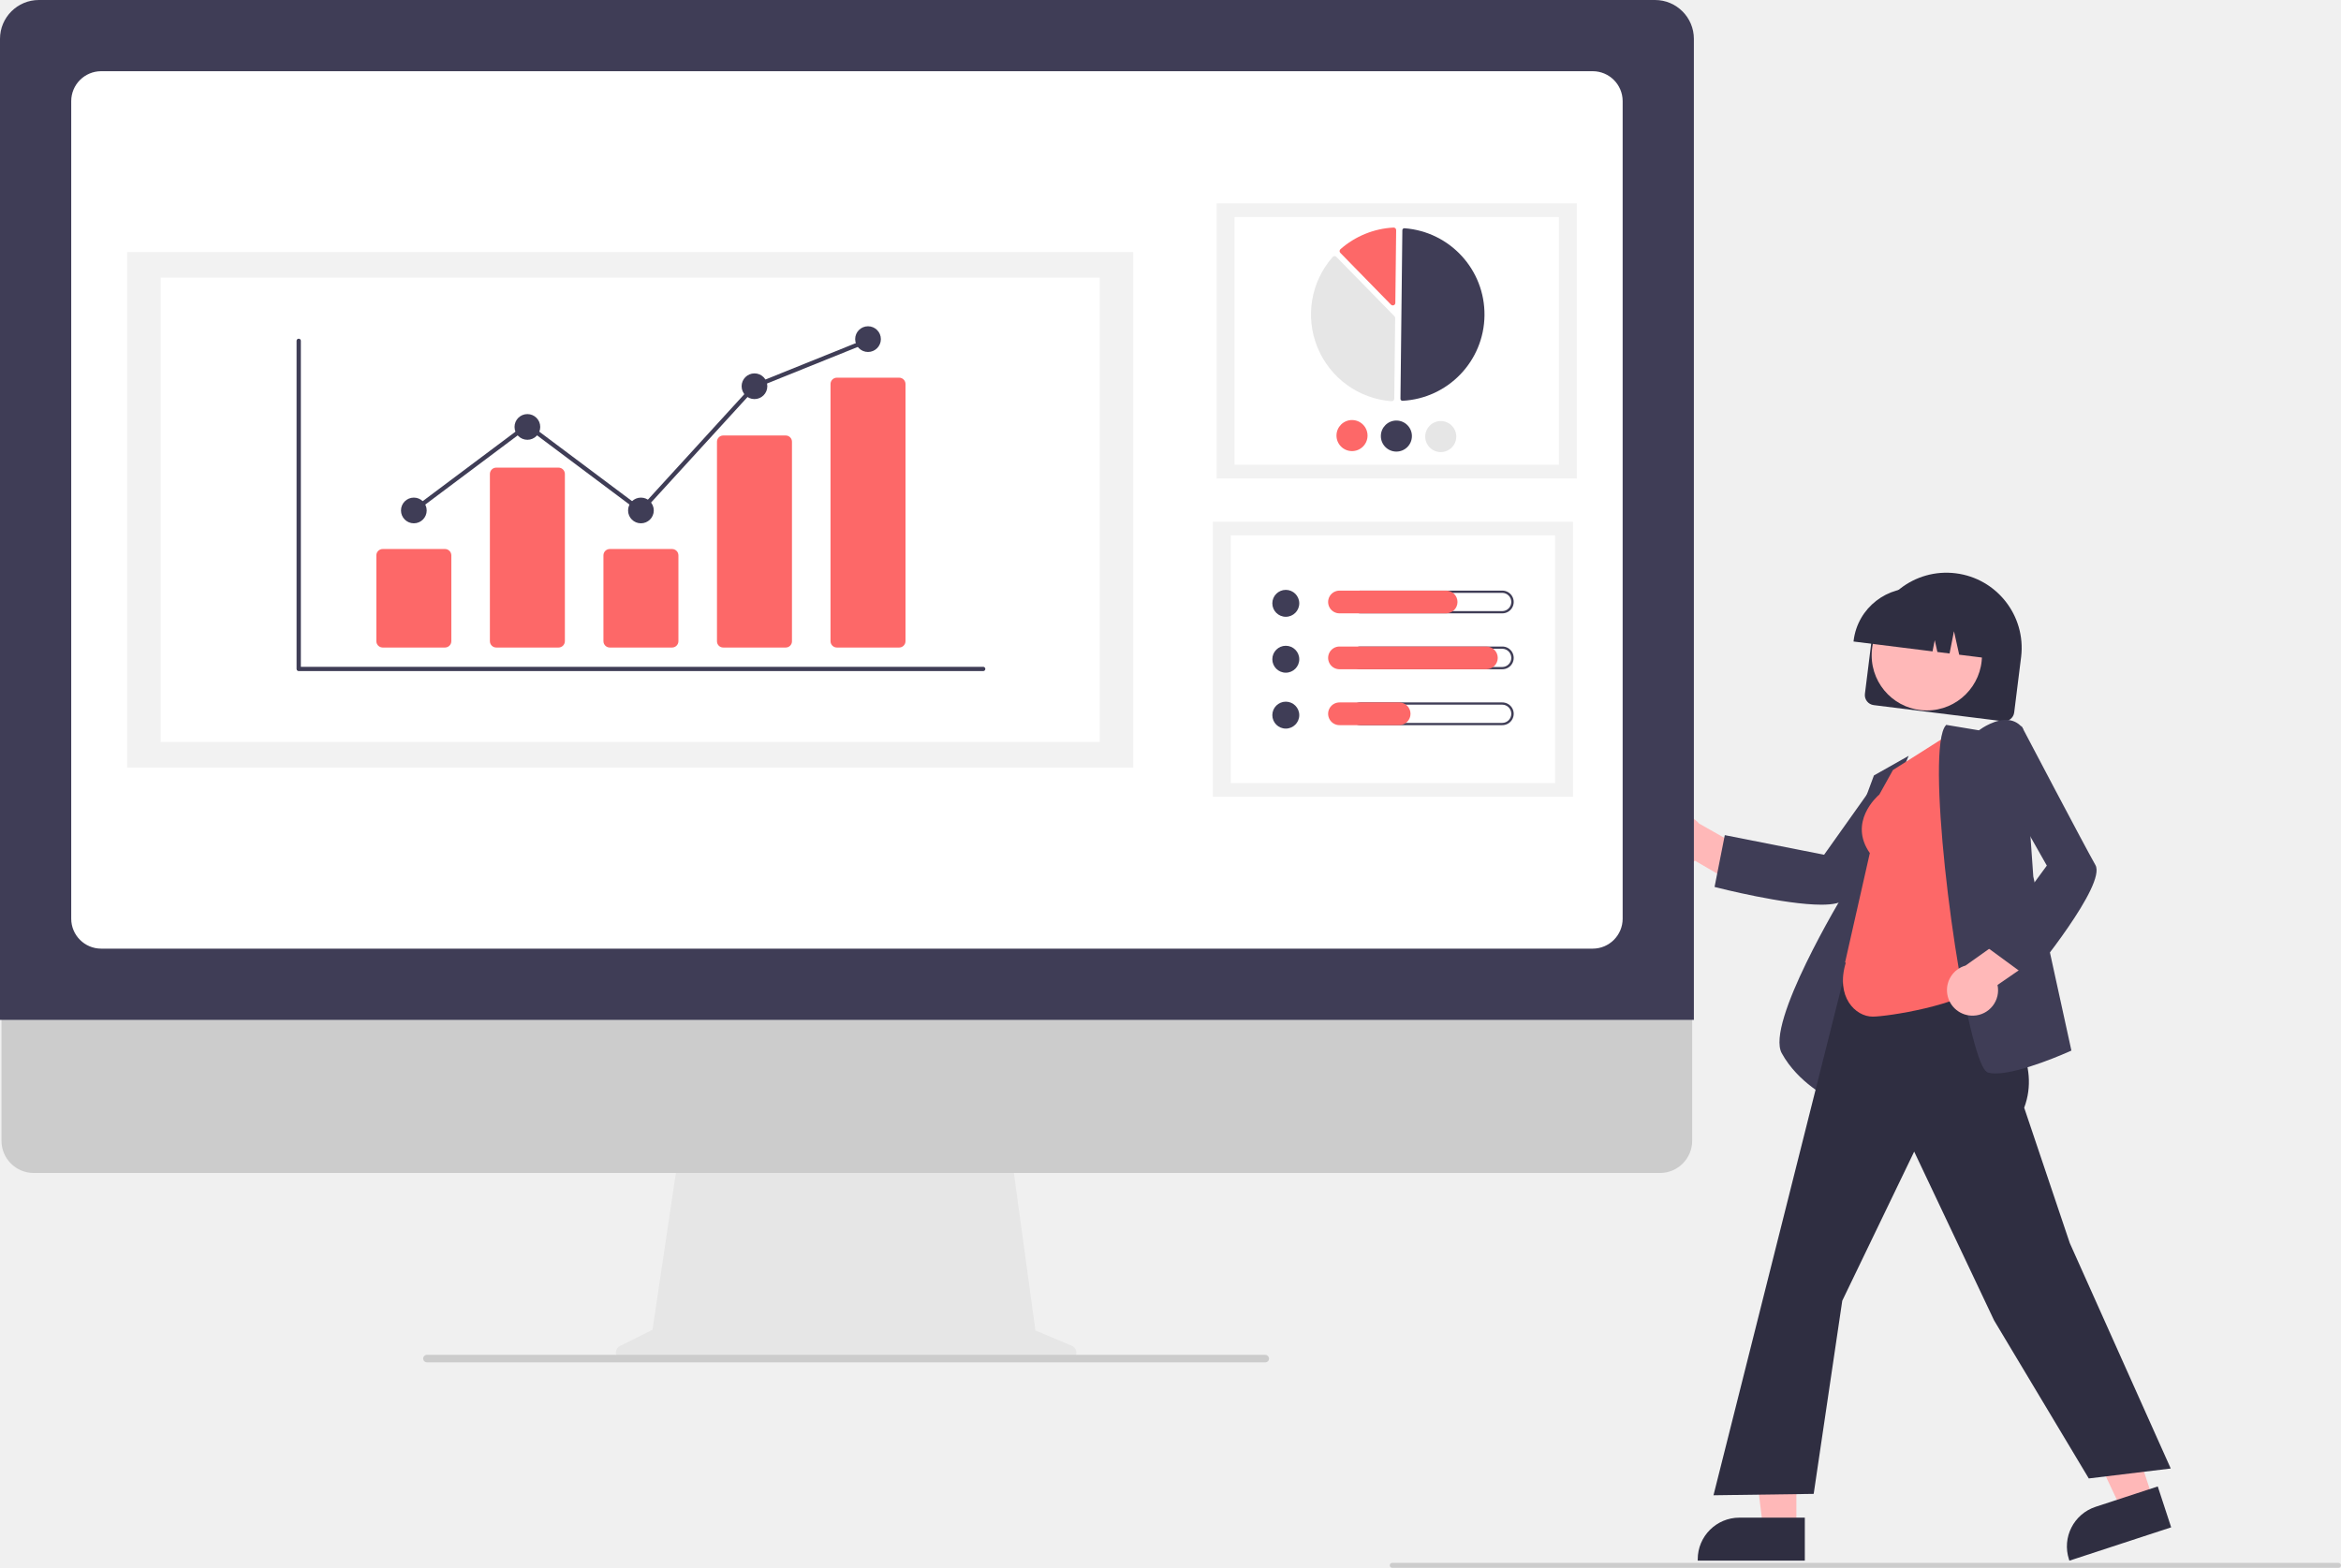
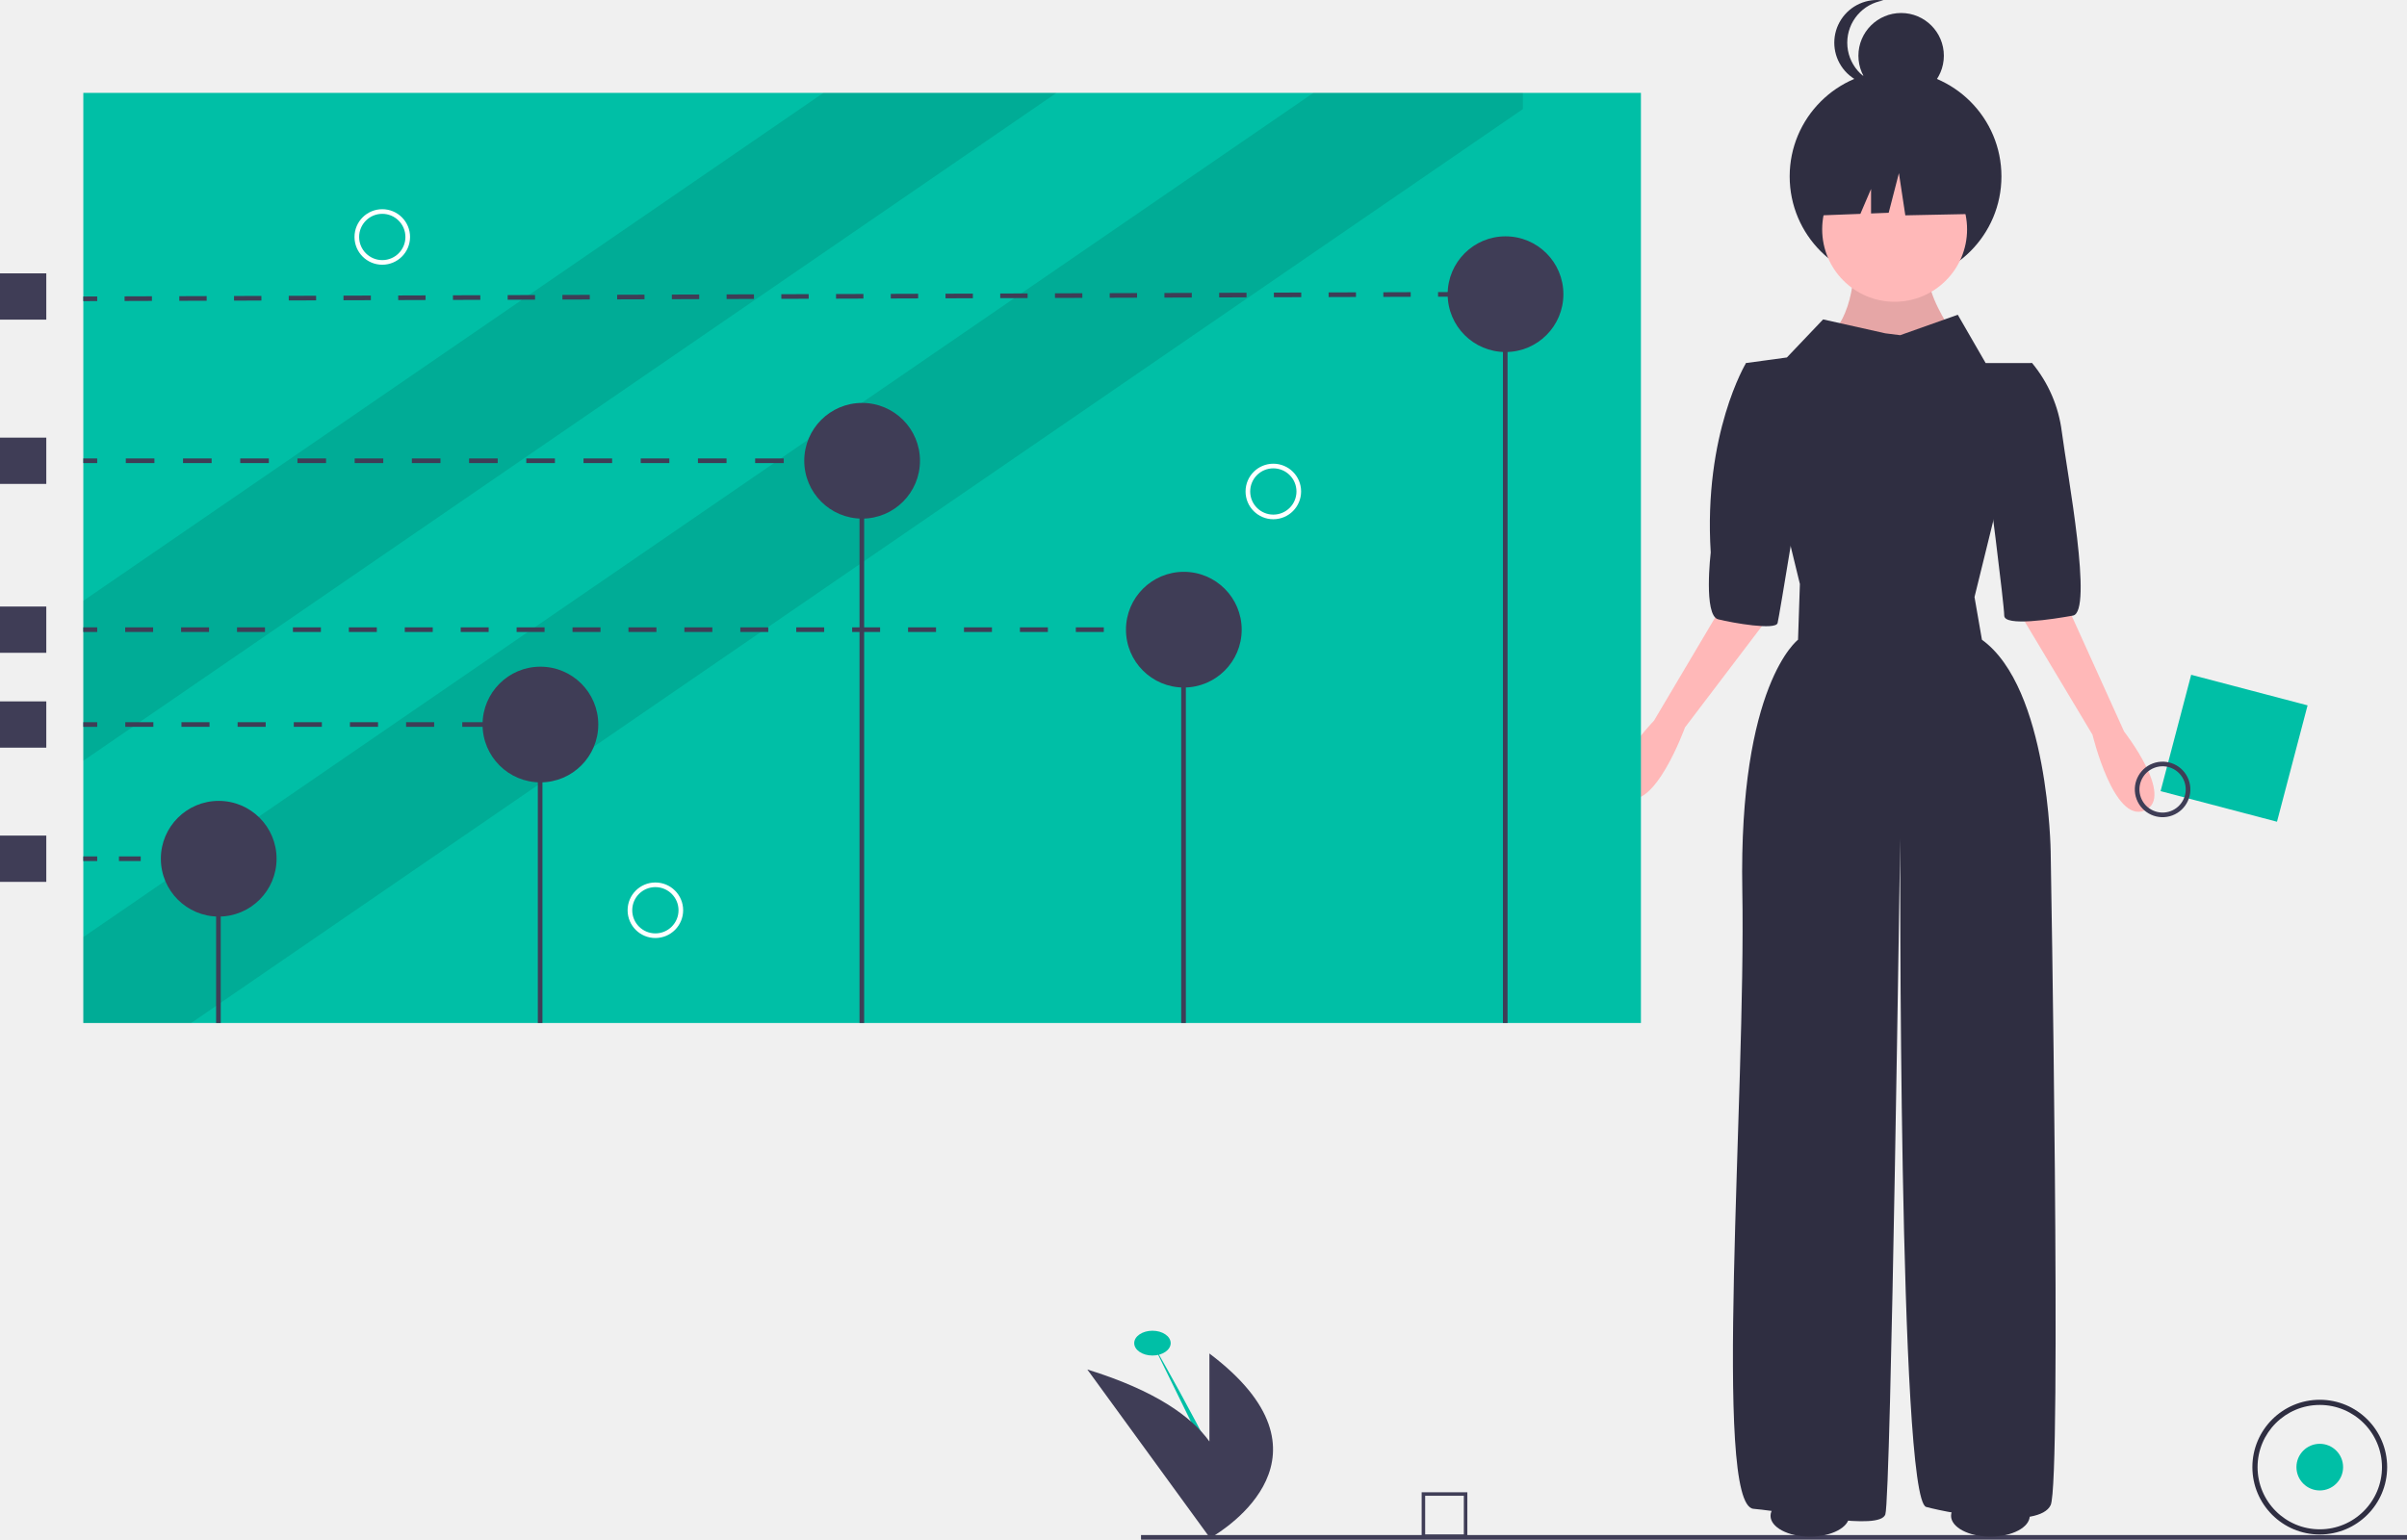
- <svg xmlns="http://www.w3.org/2000/svg" data-name="Layer 1" width="942.547" height="631.439" viewBox="0 0 942.547 631.439">
-   <path d="M879.59,413.72l2.798-22.427a30.285,30.285,0,0,1,60.103,7.498l-2.798,22.427a4.073,4.073,0,0,1-4.54,3.533l-52.03-6.491A4.073,4.073,0,0,1,879.59,413.72Z" transform="translate(-128.7264 -134.2805)" fill="#2f2e41" />
-   <circle cx="775.786" cy="263.927" r="22.204" fill="#ffb8b8" />
-   <path d="M875.055,392.201a23.984,23.984,0,0,1,26.738-20.806l4.486.56a23.983,23.983,0,0,1,20.806,26.738l-.056.449-9.479-1.183-2.104-9.456L913.67,397.474l-4.899-.611-1.061-4.771-.896,4.527-31.815-3.969Z" transform="translate(-128.7264 -134.2805)" fill="#2f2e41" />
-   <path d="M795.916,477.411a10.228,10.228,0,0,0,15.284,3.515L831.367,492.74l10.168-10.504-28.714-16.283a10.283,10.283,0,0,0-16.905,11.459Z" transform="translate(-128.7264 -134.2805)" fill="#ffb8b8" />
-   <path d="M862.013,498.639c-14.875,0-41.052-6.659-42.501-7.031l-.458-.117,4.12-20.859,39.982,7.897,21.721-30.587,24.937-2.535-.696.916c-.324.427-32.47,42.743-37.472,49.842C870.382,497.956,866.776,498.639,862.013,498.639Z" transform="translate(-128.7264 -134.2805)" fill="#3f3d56" />
-   <path d="M866.001,576.928l-.595-.284c-.127-.061-12.765-6.208-19.311-18.209-6.515-11.944,23.983-62.612,26.117-66.128l.031-16.091L883.213,446.595l13.992-7.908L885.192,466.716Z" transform="translate(-128.7264 -134.2805)" fill="#3f3d56" />
-   <polygon points="723.257 615.591 709.885 615.59 703.523 564.011 723.259 564.012 723.257 615.591" fill="#ffb8b8" />
-   <path d="M855.393,762.833l-43.118-.002v-.545A16.784,16.784,0,0,1,829.058,745.504h.001l26.335.001Z" transform="translate(-128.7264 -134.2805)" fill="#2f2e41" />
-   <polygon points="866.891 603.872 854.184 608.035 832.077 561.002 850.832 554.857 866.891 603.872" fill="#ffb8b8" />
-   <path d="M1002.895,749.408,961.92,762.833l-.17-.518a16.784,16.784,0,0,1,10.722-21.174l.001-0,25.026-8.199Z" transform="translate(-128.7264 -134.2805)" fill="#2f2e41" />
-   <path d="M969.726,729.72l-38.12-63.641L899.426,598.086l-28.958,60.061-11.504,77.788-40.343.561.159-.631L880.517,490.553l48.352,7.224-2.201,31.916,1.311,1.864c10.923,15.517,22.216,31.56,15.739,48.854l18.362,54.522,40.646,90.786Z" transform="translate(-128.7264 -134.2805)" fill="#2f2e41" />
-   <path d="M882.726,543.72c-7.006,0-15-8-10.853-21.658l-.269-.194,9.961-44.008c-8.693-12.432,2.768-22.691,3.842-23.608l5.471-9.847,24.138-15.308L927.229,530.57l-.181.173C918.228,539.182,888.604,543.72,882.726,543.72Z" transform="translate(-128.7264 -134.2805)" fill="#fd6868" />
-   <path d="M932.159,566.617a11.881,11.881,0,0,1-2.851-.302c-.939-.235-2.458-1.431-4.807-9.077-9.336-30.397-20.359-121.86-12.351-130.811l.183-.205,13.149,2.191c1.093-.807,6.829-4.811,12.121-4.114a8.033,8.033,0,0,1,5.497,3.249l.091.119,4.189,59.594,15.346,70.131-.368.167C961.466,557.966,942.303,566.617,932.159,566.617Z" transform="translate(-128.7264 -134.2805)" fill="#3f3d56" />
-   <path d="M923.317,543.324a10.228,10.228,0,0,0,9.662-12.353l19.249-13.258-5.204-13.662-26.92,19.104a10.283,10.283,0,0,0,3.212,20.169Z" transform="translate(-128.7264 -134.2805)" fill="#ffb8b8" />
-   <path d="M945.876,528.337l-17.146-12.573,24.101-32.864L934.336,450.261l8.275-23.661.535,1.019c.249.475,24.948,47.527,29.257,55.067,4.483,7.844-24.97,43.761-26.226,45.285Z" transform="translate(-128.7264 -134.2805)" fill="#3f3d56" />
-   <path d="M560.206,676.255l-14.592-6.144-10.01-73.151H402.299L391.449,669.812l-13.055,6.527a3.1,3.1,0,0,0,1.387,5.873H559.003A3.1,3.1,0,0,0,560.206,676.255Z" transform="translate(-128.7264 -134.2805)" fill="#e6e6e6" />
-   <path d="M797.098,606.692H142.268a12.973,12.973,0,0,1-12.944-12.973V501.379h680.718v92.34A12.974,12.974,0,0,1,797.098,606.692Z" transform="translate(-128.7264 -134.2805)" fill="#ccc" />
-   <path d="M810.726,545.021h-682V149.92A15.657,15.657,0,0,1,144.366,134.28H795.087a15.657,15.657,0,0,1,15.64,15.639Z" transform="translate(-128.7264 -134.2805)" fill="#3f3d56" />
-   <path d="M769.993,516.344H169.46a12.07,12.07,0,0,1-12.057-12.057v-329.274a12.071,12.071,0,0,1,12.057-12.057H769.993a12.071,12.071,0,0,1,12.057,12.057v329.274A12.07,12.07,0,0,1,769.993,516.344Z" transform="translate(-128.7264 -134.2805)" fill="#fff" />
-   <path d="M638.146,682.975l-337.448,0a1.567,1.567,0,0,1-1.539-1.134,1.529,1.529,0,0,1,1.477-1.919l337.385,0a1.615,1.615,0,0,1,1.616,1.194A1.528,1.528,0,0,1,638.146,682.975Z" transform="translate(-128.7264 -134.2805)" fill="#ccc" />
-   <rect x="489.86" y="81.909" width="144.996" height="110.773" fill="#f2f2f2" />
-   <rect x="497.065" y="87.414" width="130.586" height="99.765" fill="#fff" />
-   <path d="M693.377,295.695q.026 0.0.052-.001a34.817,34.817,0,0,0,.779-69.489.794.794,0,0,0-.601.208.786.786,0,0,0-.257.576l-.761,67.902a.797.797,0,0,0,.788.804Z" transform="translate(-128.7264 -134.2805)" fill="#3f3d56" />
-   <path d="M666.072,237.433a1.025,1.025,0,0,1,.72.307l23.376,23.906a1.014,1.014,0,0,1,.291.725l-.364,32.491a1.011,1.011,0,0,1-.33.74,1.026,1.026,0,0,1-.771.268,35.044,35.044,0,0,1-23.7-58.091,1.026,1.026,0,0,1,.741-.347Q666.053,237.433,666.072,237.433Z" transform="translate(-128.7264 -134.2805)" fill="#e6e6e6" />
-   <path d="M689.842,225.927a1.029,1.029,0,0,1,.699.286,1.011,1.011,0,0,1,.314.748l-.329,29.316a1.021,1.021,0,0,1-1.75.702L668.378,236.118a1.023,1.023,0,0,1,.055-1.482,35.118,35.118,0,0,1,21.346-8.708C689.8,225.927,689.821,225.927,689.842,225.927Z" transform="translate(-128.7264 -134.2805)" fill="#fd6868" />
-   <path d="M679.334,309.775a6.253,6.253,0,1,1-6.183-6.323A6.261,6.261,0,0,1,679.334,309.775Z" transform="translate(-128.7264 -134.2805)" fill="#fd6868" />
-   <path d="M697.199,309.976a6.253,6.253,0,1,1-6.183-6.323A6.261,6.261,0,0,1,697.199,309.976Z" transform="translate(-128.7264 -134.2805)" fill="#3f3d56" />
-   <path d="M715.065,310.176a6.253,6.253,0,1,1-6.183-6.323A6.261,6.261,0,0,1,715.065,310.176Z" transform="translate(-128.7264 -134.2805)" fill="#e6e6e6" />
-   <rect x="488.333" y="210.116" width="144.996" height="110.773" fill="#f2f2f2" />
-   <rect x="495.538" y="215.621" width="130.586" height="99.765" fill="#fff" />
-   <circle cx="517.695" cy="242.988" r="5.422" fill="#3f3d56" />
-   <path d="M733.539,373.049a3.677,3.677,0,1,1,0,7.354H676.513a3.677,3.677,0,1,1,0-7.354h57.026m0-.901H676.513a4.578,4.578,0,1,0,0,9.155h57.026a4.578,4.578,0,1,0,0-9.155Z" transform="translate(-128.7264 -134.2805)" fill="#3f3d56" />
-   <path d="M711.038,381.304h-42.928a4.578,4.578,0,1,1,0-9.155h42.928a4.578,4.578,0,0,1,0,9.155Z" transform="translate(-128.7264 -134.2805)" fill="#fd6868" />
-   <circle cx="517.695" cy="265.503" r="5.422" fill="#3f3d56" />
-   <path d="M733.539,395.564a3.677,3.677,0,1,1,0,7.354H676.513a3.677,3.677,0,1,1,0-7.354h57.026m0-.901H676.513a4.578,4.578,0,1,0,0,9.155h57.026a4.578,4.578,0,1,0,0-9.155Z" transform="translate(-128.7264 -134.2805)" fill="#3f3d56" />
-   <path d="M727.248,403.819h-59.139a4.578,4.578,0,1,1,0-9.155h59.139a4.578,4.578,0,0,1,0,9.155Z" transform="translate(-128.7264 -134.2805)" fill="#fd6868" />
-   <circle cx="517.695" cy="288.018" r="5.422" fill="#3f3d56" />
-   <path d="M733.539,418.079a3.677,3.677,0,1,1,0,7.354H676.513a3.677,3.677,0,1,1,0-7.354h57.026m0-.901H676.513a4.578,4.578,0,1,0,0,9.155h57.026a4.578,4.578,0,1,0,0-9.155Z" transform="translate(-128.7264 -134.2805)" fill="#3f3d56" />
-   <path d="M692.125,426.334H668.109a4.578,4.578,0,1,1,0-9.155H692.125a4.578,4.578,0,0,1,0,9.155Z" transform="translate(-128.7264 -134.2805)" fill="#fd6868" />
-   <rect x="51.188" y="101.508" width="405.093" height="207.61" fill="#f2f2f2" />
-   <rect x="64.692" y="111.824" width="378.087" height="186.978" fill="#fff" />
-   <path d="M524.614,404.557H248.996a.863.863,0,0,1-.863-.863V271.591a.863.863,0,1,1,1.725,0V402.832H524.614a.863.863,0,0,1,0,1.725Z" transform="translate(-128.7264 -134.2805)" fill="#3f3d56" />
-   <path d="M307.884,395.069H282.815a2.563,2.563,0,0,1-2.561-2.56V357.952a2.563,2.563,0,0,1,2.561-2.56h25.069a2.563,2.563,0,0,1,2.561,2.56v34.557A2.563,2.563,0,0,1,307.884,395.069Z" transform="translate(-128.7264 -134.2805)" fill="#fd6868" />
-   <path d="M353.599,395.069H328.531a2.563,2.563,0,0,1-2.561-2.56V325.174a2.563,2.563,0,0,1,2.561-2.56h25.069a2.563,2.563,0,0,1,2.561,2.56v67.334A2.563,2.563,0,0,1,353.599,395.069Z" transform="translate(-128.7264 -134.2805)" fill="#fd6868" />
-   <path d="M399.315,395.069H374.246a2.563,2.563,0,0,1-2.561-2.56V357.952a2.563,2.563,0,0,1,2.561-2.56h25.069a2.563,2.563,0,0,1,2.561,2.56v34.557A2.563,2.563,0,0,1,399.315,395.069Z" transform="translate(-128.7264 -134.2805)" fill="#fd6868" />
-   <path d="M445.031,395.069H419.962a2.507,2.507,0,0,1-2.561-2.444V312.12a2.507,2.507,0,0,1,2.561-2.444h25.069a2.507,2.507,0,0,1,2.561,2.444v80.505A2.507,2.507,0,0,1,445.031,395.069Z" transform="translate(-128.7264 -134.2805)" fill="#fd6868" />
-   <path d="M490.746,395.069H465.678a2.563,2.563,0,0,1-2.561-2.56V288.947a2.563,2.563,0,0,1,2.561-2.56H490.746a2.563,2.563,0,0,1,2.561,2.56V392.509A2.563,2.563,0,0,1,490.746,395.069Z" transform="translate(-128.7264 -134.2805)" fill="#fd6868" />
-   <circle cx="166.623" cy="205.585" r="5.175" fill="#3f3d56" />
-   <circle cx="212.339" cy="171.945" r="5.175" fill="#3f3d56" />
-   <circle cx="258.054" cy="205.585" r="5.175" fill="#3f3d56" />
-   <circle cx="303.77" cy="155.556" r="5.175" fill="#3f3d56" />
-   <circle cx="349.486" cy="136.58" r="5.175" fill="#3f3d56" />
-   <polygon points="258.163 206.744 212.339 172.421 167.14 206.275 166.106 204.895 212.339 170.265 257.945 204.425 303.266 154.83 303.447 154.756 349.163 136.337 349.808 137.937 304.274 156.283 258.163 206.744" fill="#3f3d56" />
-   <path d="M1070.274,765.72h-381a1,1,0,0,1,0-2h381a1,1,0,0,1,0,2Z" transform="translate(-128.7264 -134.2805)" fill="#ccc" />
+ <svg xmlns="http://www.w3.org/2000/svg" id="f8240e4d-0621-4581-86ac-be93a7855785" data-name="Layer 1" width="1040" height="665.498" viewBox="0 0 1040 665.498">
+   <circle cx="819.019" cy="76.247" r="45.748" fill="#2f2e41" />
+   <path d="M880.96,232.425s.803,26.486-16.855,34.512,69.024,7.223,69.024,7.223-25.683-31.302-18.46-41.735Z" transform="translate(-80 -117.2511)" fill="#ffb8b8" />
+   <path d="M880.96,232.425s.803,26.486-16.855,34.512,69.024,7.223,69.024,7.223-25.683-31.302-18.46-41.735Z" transform="translate(-80 -117.2511)" opacity="0.1" />
+   <circle cx="818.618" cy="99.122" r="31.302" fill="#ffb8b8" />
+   <path d="M894.605,261.319l-26.887-6.02-15.651,16.453-17.657,2.408,23.276,95.51-.803,24.078S831.199,413.011,832.804,502.1s-12.842,265.662,4.816,267.268,54.577,9.631,56.985,2.408,6.421-292.148,6.421-292.148-.803,285.727,11.236,288.938,48.959,9.631,53.775-.803,0-282.517,0-282.517-.803-70.629-29.696-91.497l-3.21-18.46,24.881-101.128H937.945l-12.039-20.868-24.881,8.829Z" transform="translate(-80 -117.2511)" fill="#2f2e41" />
+   <path d="M829.028,370.725l-34.4,58.032S769.469,454.571,782.059,461.701s25.976-30.058,25.976-30.058l37.009-48.726Z" transform="translate(-80 -117.2511)" fill="#ffb8b8" />
+   <path d="M969.947,371.959l27.817,61.46s22.171,28.421,8.873,34.125-22.517-32.729-22.517-32.729l-31.432-52.497Z" transform="translate(-80 -117.2511)" fill="#ffb8b8" />
+   <path d="M844.843,279.779l-10.434-5.618s-18.46,30.499-15.249,81.866c0,0-3.21,27.289,3.21,28.894s24.881,4.816,25.683,1.605,10.434-62.603,10.434-62.603Z" transform="translate(-80 -117.2511)" fill="#2f2e41" />
+   <path d="M948.379,278.173l9.631-4.013a57.802,57.802,0,0,1,12.842,29.696c2.408,18.46,13.644,77.853,4.816,79.458s-29.696,4.816-29.696,0-7.223-60.998-7.223-60.998Z" transform="translate(-80 -117.2511)" fill="#2f2e41" />
+   <polygon points="849.215 70.96 825.999 58.799 793.939 63.774 787.306 93.071 803.818 92.436 808.43 81.672 808.43 92.258 816.049 91.965 820.471 74.83 823.235 93.071 850.321 92.518 849.215 70.96" fill="#2f2e41" />
+   <circle cx="821.427" cy="24.078" r="18.46" fill="#2f2e41" />
+   <path d="M878.151,135.711a18.464,18.464,0,0,1,15.651-18.248,18.46,18.46,0,1,0,0,36.495A18.464,18.464,0,0,1,878.151,135.711Z" transform="translate(-80 -117.2511)" fill="#2f2e41" />
+   <ellipse cx="497.944" cy="580.508" rx="7.876" ry="5.361" fill="#00bfa6" />
+   <path d="M577.944,697.759s37.409,64.998,36.425,74.379" transform="translate(-80 -117.2511)" fill="#00bfa6" />
+   <path d="M602.555,702.243v38.023c-7.836-10.858-23.466-22.038-52.754-31.114l52.754,72.462v.55s.1-.054.285-.159l.09.123s.075-.101.21-.295C609.287,778.274,660.835,746.172,602.555,702.243Z" transform="translate(-80 -117.2511)" fill="#3f3d56" />
+   <rect x="493" y="663.458" width="547" height="2" fill="#3f3d56" />
+   <path d="M714,781.96H694.259V762.218H714Zm-18.223-1.519h16.704V763.737H695.777Z" transform="translate(-80 -117.2511)" fill="#3f3d56" />
+   <circle cx="1002.31" cy="634.104" r="10.079" fill="#00bfa6" />
+   <path d="M1082.31,780.471a29.116,29.116,0,1,1,29.116-29.116A29.149,29.149,0,0,1,1082.31,780.471Zm0-55.992a26.876,26.876,0,1,0,26.876,26.876A26.907,26.907,0,0,0,1082.31,724.478Z" transform="translate(-80 -117.2511)" fill="#2f2e41" />
+   <rect x="36" y="40.147" width="673" height="402" fill="#00bfa6" />
+   <polygon points="456.48 40.147 36 328.807 36 259.667 355.77 40.147 456.48 40.147" opacity="0.1" />
+   <polygon points="658 40.147 658 47.137 82.6 442.147 36 442.147 36 405.007 567.48 40.147 658 40.147" opacity="0.1" />
+   <rect x="93.376" y="371.147" width="2" height="71" fill="#3f3d56" />
+   <circle cx="94.5" cy="371.147" r="25" fill="#3f3d56" />
+   <rect x="232.376" y="310.147" width="2" height="132" fill="#3f3d56" />
+   <circle cx="233.5" cy="313.147" r="25" fill="#3f3d56" />
+   <rect x="371.376" y="199.147" width="2" height="243" fill="#3f3d56" />
+   <circle cx="372.5" cy="199.147" r="25" fill="#3f3d56" />
+   <rect x="510.376" y="272.147" width="2" height="170" fill="#3f3d56" />
+   <circle cx="511.5" cy="272.147" r="25" fill="#3f3d56" />
+   <rect x="649.376" y="127.147" width="2" height="315" fill="#3f3d56" />
+   <circle cx="650.5" cy="127.147" r="25" fill="#3f3d56" />
+   <rect x="36" y="370.147" width="6" height="2" fill="#3f3d56" />
+   <path d="M159.6,489.398h-9.4v-2h9.4Zm-18.8,0h-9.4v-2h9.4Z" transform="translate(-80 -117.2511)" fill="#3f3d56" />
+   <rect x="89" y="370.147" width="6" height="2" fill="#3f3d56" />
+   <rect x="36" y="312.147" width="6" height="2" fill="#3f3d56" />
+   <path d="M291.867,431.398H279.733v-2h12.133Zm-24.267,0H255.467v-2h12.133Zm-24.267,0H231.2v-2h12.133Zm-24.267,0h-12.133v-2h12.133Zm-24.267,0H182.667v-2h12.133Zm-24.267,0H158.4v-2h12.133Zm-24.267,0H134.133v-2h12.133Z" transform="translate(-80 -117.2511)" fill="#3f3d56" />
+   <rect x="224" y="312.147" width="6" height="2" fill="#3f3d56" />
+   <rect x="36" y="271.147" width="6" height="2" fill="#3f3d56" />
+   <path d="M556.919,390.398H544.838v-2H556.919Zm-24.162,0H520.676v-2h12.081Zm-24.162,0H496.514v-2h12.081Zm-24.163,0H472.351v-2h12.081Zm-24.162,0H448.189v-2H460.27Zm-24.162,0H424.027v-2h12.081Zm-24.162,0H399.865v-2H411.946Zm-24.162,0H375.703v-2h12.081Zm-24.162,0H351.541v-2h12.081Zm-24.162,0H327.378v-2h12.081Zm-24.162,0H303.216v-2h12.081Zm-24.162,0H279.054v-2h12.081Zm-24.162,0H254.892v-2h12.082Zm-24.163,0H230.729v-2h12.081Zm-24.162,0H206.567v-2h12.081Zm-24.162,0H182.405v-2h12.081Zm-24.162,0H158.243v-2h12.081Zm-24.162,0H134.081v-2h12.081Z" transform="translate(-80 -117.2511)" fill="#3f3d56" />
+   <rect x="489" y="271.147" width="6" height="2" fill="#3f3d56" />
+   <rect x="36" y="198.147" width="6" height="2" fill="#3f3d56" />
+   <path d="M418.64,317.398H406.28v-2h12.36Zm-24.72,0H381.56v-2h12.36Zm-24.72,0H356.84v-2h12.36Zm-24.72,0H332.12v-2H344.48Zm-24.72,0H307.4v-2h12.36Zm-24.72,0H282.68v-2H295.04Zm-24.72,0H257.96v-2h12.36Zm-24.72,0H233.24v-2h12.36Zm-24.72,0H208.52v-2h12.36Zm-24.72,0H183.8v-2h12.36Zm-24.72,0H159.08v-2h12.36Zm-24.72,0H134.36v-2h12.36Z" transform="translate(-80 -117.2511)" fill="#3f3d56" />
+   <rect x="351" y="198.147" width="6" height="2" fill="#3f3d56" />
+   <rect x="116" y="245.389" width="6" height="2" transform="translate(-80.84145 -116.843) rotate(-0.19583)" fill="#3f3d56" />
+   <path d="M133.827,247.34l-.007-2,11.824-.039.007,2Zm23.647-.077-.007-2L169.291,245.225l.007,2Zm23.647-.077-.007-2,11.824-.039.007,2Zm23.647-.077-.007-2,11.823-.039.007,2Zm23.647-.077-.007-2,11.823-.039.007,2Zm23.647-.077-.007-2,11.824-.039.007,2Zm23.647-.077-.007-2,11.824-.039.007,2Zm23.647-.077-.007-2,11.824-.039.007,2Zm23.647-.077-.007-2,11.824-.039.007,2Zm23.647-.077-.007-2,11.823-.039.007,2Zm23.647-.077-.007-2,11.823-.039.007,2Zm23.647-.077-.007-2,11.824-.039.007,2Zm23.647-.077-.007-2,11.824-.039.007,2Zm23.647-.077-.007-2,11.824-.039.007,2Zm23.647-.077-.007-2,11.823-.039.007,2Zm23.647-.077-.007-2,11.823-.039.007,2Zm23.647-.077-.007-2,11.823-.039.007,2Zm23.647-.077-.007-2,11.824-.039.007,2Zm23.646-.077-.006-2,11.823-.039.006,2Zm23.647-.077-.006-2,11.823-.039.006,2Zm23.646-.077-.006-2,11.824-.039.006,2Zm23.647-.077-.006-2,11.823-.039.006,2Zm23.646-.077-.006-2,11.824-.039.006,2Zm23.647-.077-.006-2,11.823-.039.006,2Zm23.647-.077-.006-2,11.823-.039.006,2Z" transform="translate(-80 -117.2511)" fill="#3f3d56" />
+   <rect x="725" y="243.408" width="6" height="2" transform="translate(-80.71291 -115.1173) rotate(-0.16786)" fill="#3f3d56" />
+   <rect y="118.147" width="20" height="20" fill="#3f3d56" />
+   <rect y="189.147" width="20" height="20" fill="#3f3d56" />
+   <rect y="262.147" width="20" height="20" fill="#3f3d56" />
+   <rect y="303.147" width="20" height="20" fill="#3f3d56" />
+   <rect y="361.147" width="20" height="20" fill="#3f3d56" />
+   <rect x="1019.286" y="414.646" width="52" height="52" transform="matrix(-0.25414, 0.96717, -0.96717, -0.25414, 1657.117, -575.5826)" fill="#00bfa6" />
+   <path d="M1003.167,462.681a12,12,0,1,1,15.461,6.998A12.014,12.014,0,0,1,1003.167,462.681Zm20.587-7.758a10,10,0,1,0-5.831,12.884A10.011,10.011,0,0,0,1023.754,454.923Z" transform="translate(-80 -117.2511)" fill="#3f3d56" />
+   <ellipse cx="782" cy="655.147" rx="17" ry="9" fill="#2f2e41" />
+   <ellipse cx="860" cy="655.147" rx="17" ry="9" fill="#2f2e41" />
+   <path d="M630.172,341.67a12,12,0,1,1,12-12A12.014,12.014,0,0,1,630.172,341.67Zm0-22a10,10,0,1,0,10,10A10.011,10.011,0,0,0,630.172,319.67Z" transform="translate(-80 -117.2511)" fill="#fff" />
+   <path d="M363.172,522.67a12,12,0,1,1,12-12A12.014,12.014,0,0,1,363.172,522.67Zm0-22a10,10,0,1,0,10,10A10.011,10.011,0,0,0,363.172,500.67Z" transform="translate(-80 -117.2511)" fill="#fff" />
+   <path d="M245.172,231.67a12,12,0,1,1,12-12A12.014,12.014,0,0,1,245.172,231.67Zm0-22a10,10,0,1,0,10,10A10.011,10.011,0,0,0,245.172,209.67Z" transform="translate(-80 -117.2511)" fill="#fff" />
</svg>
